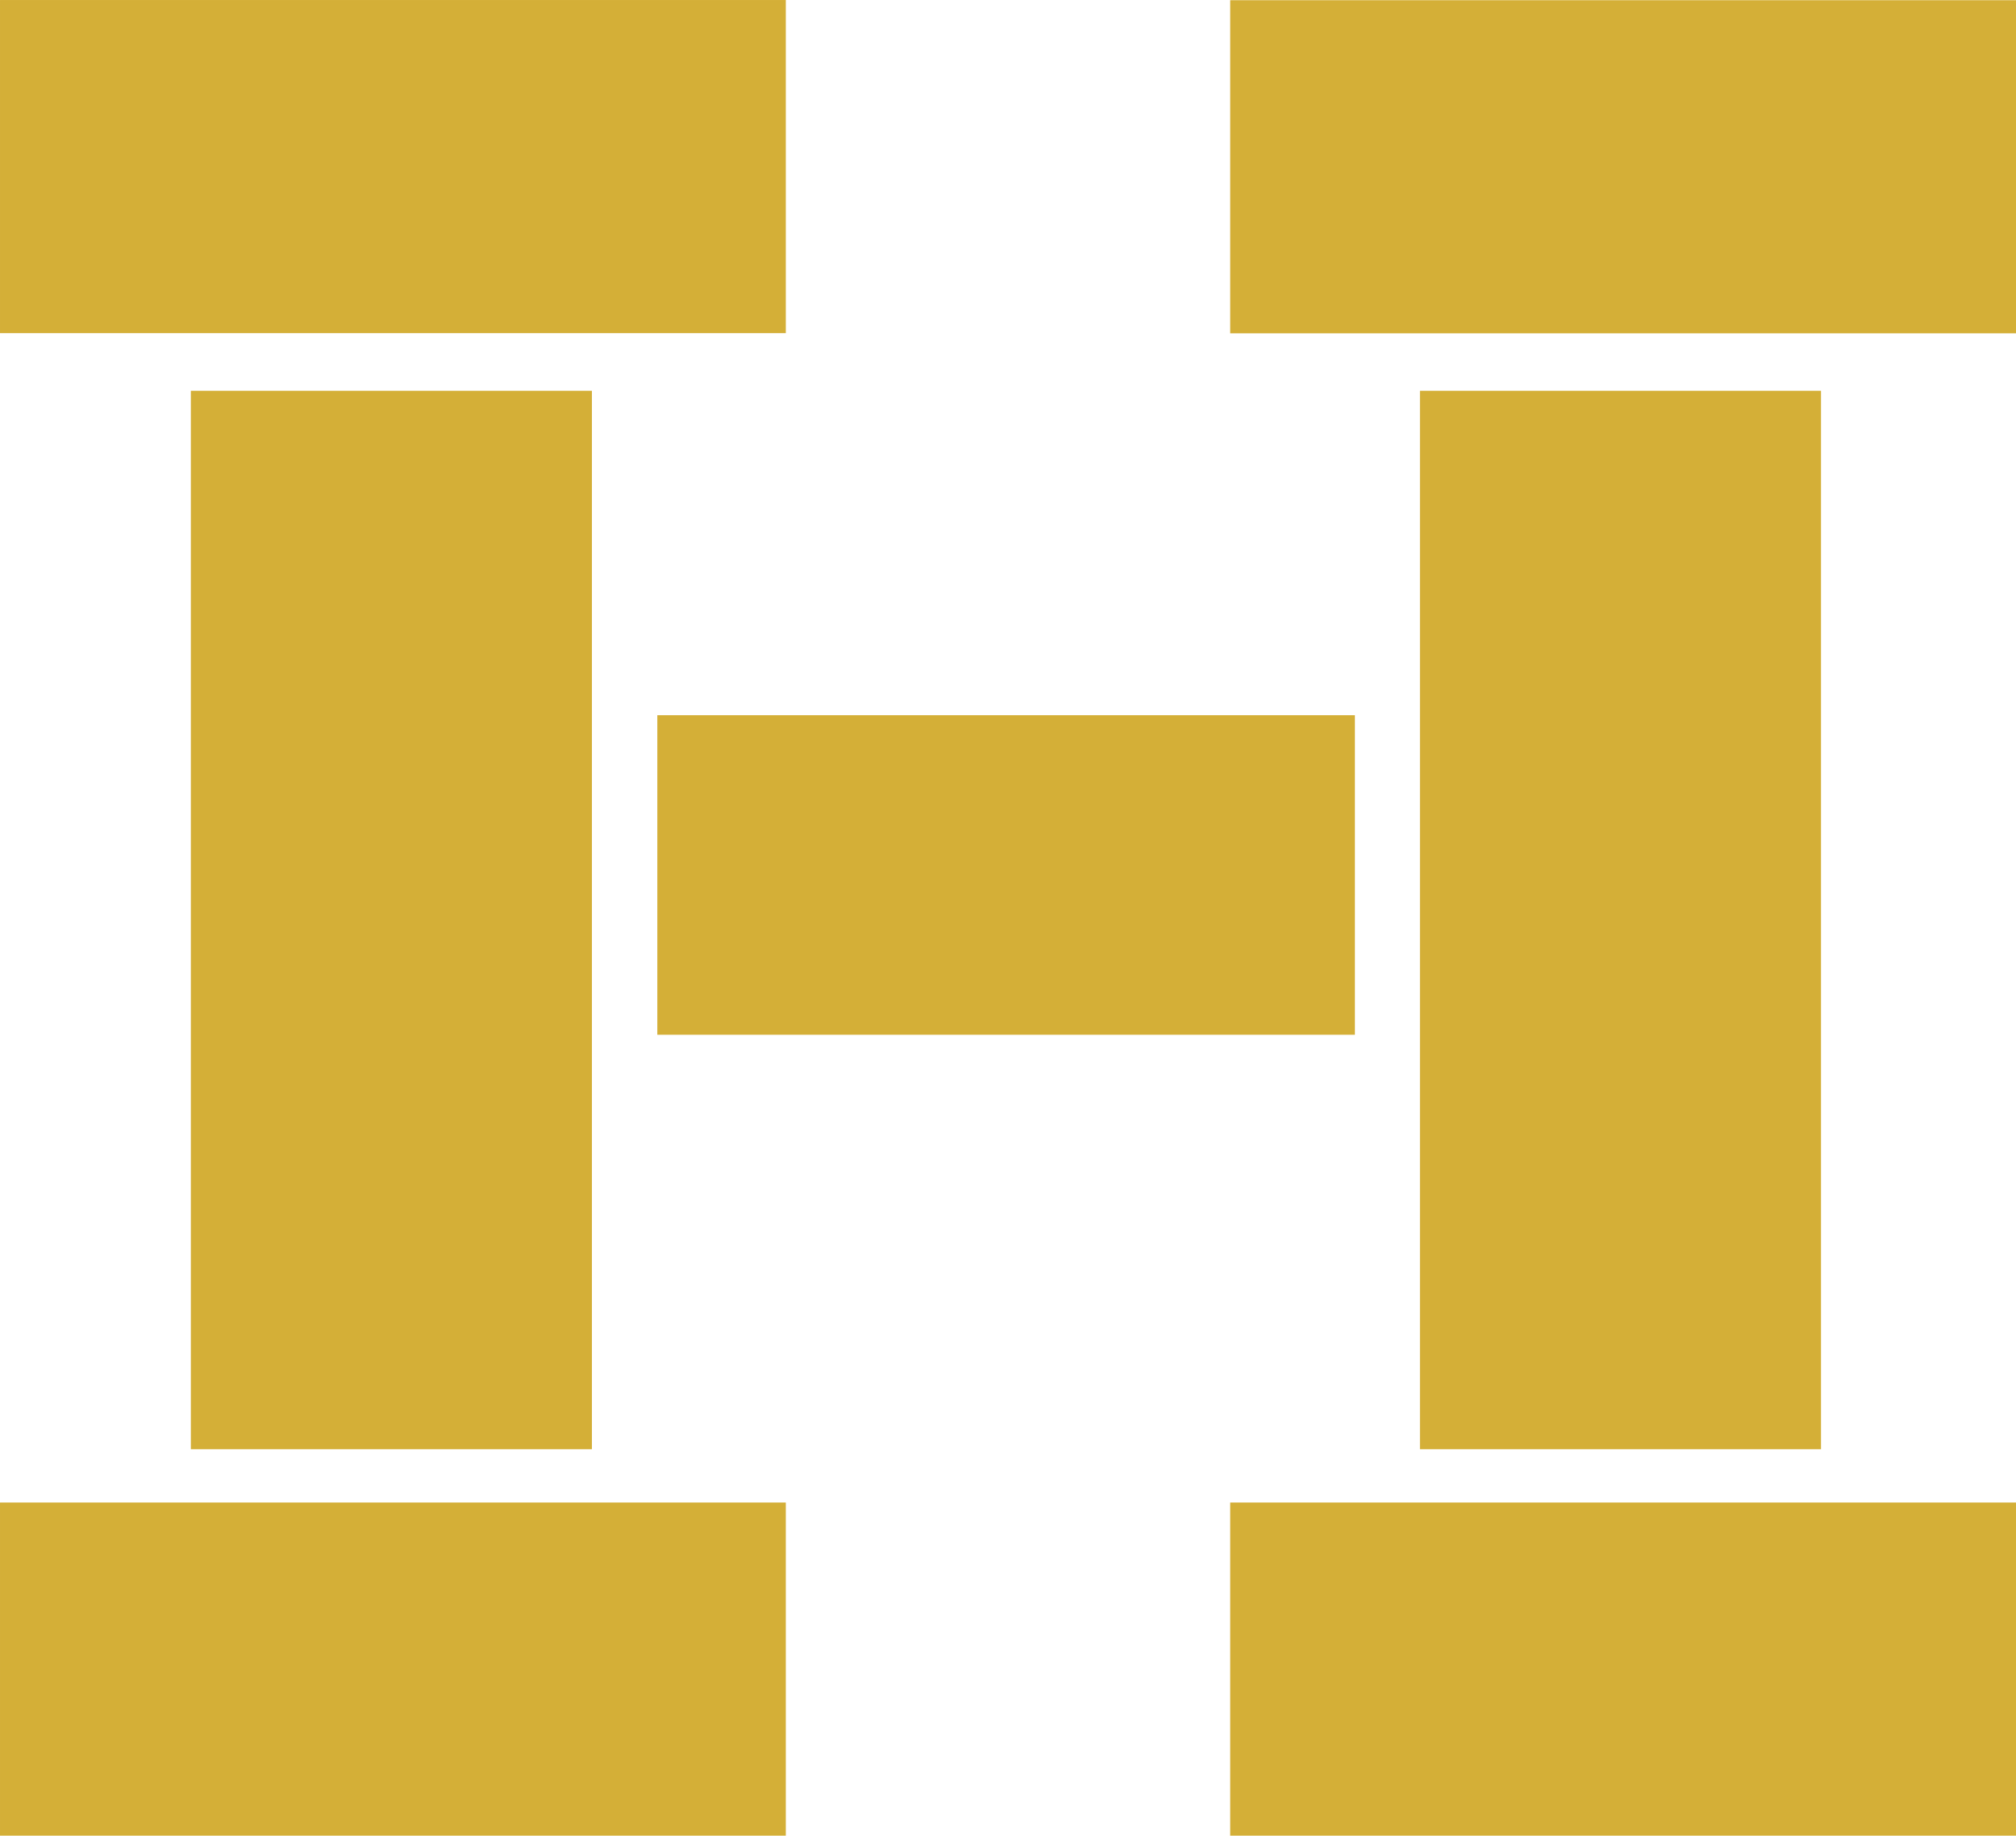
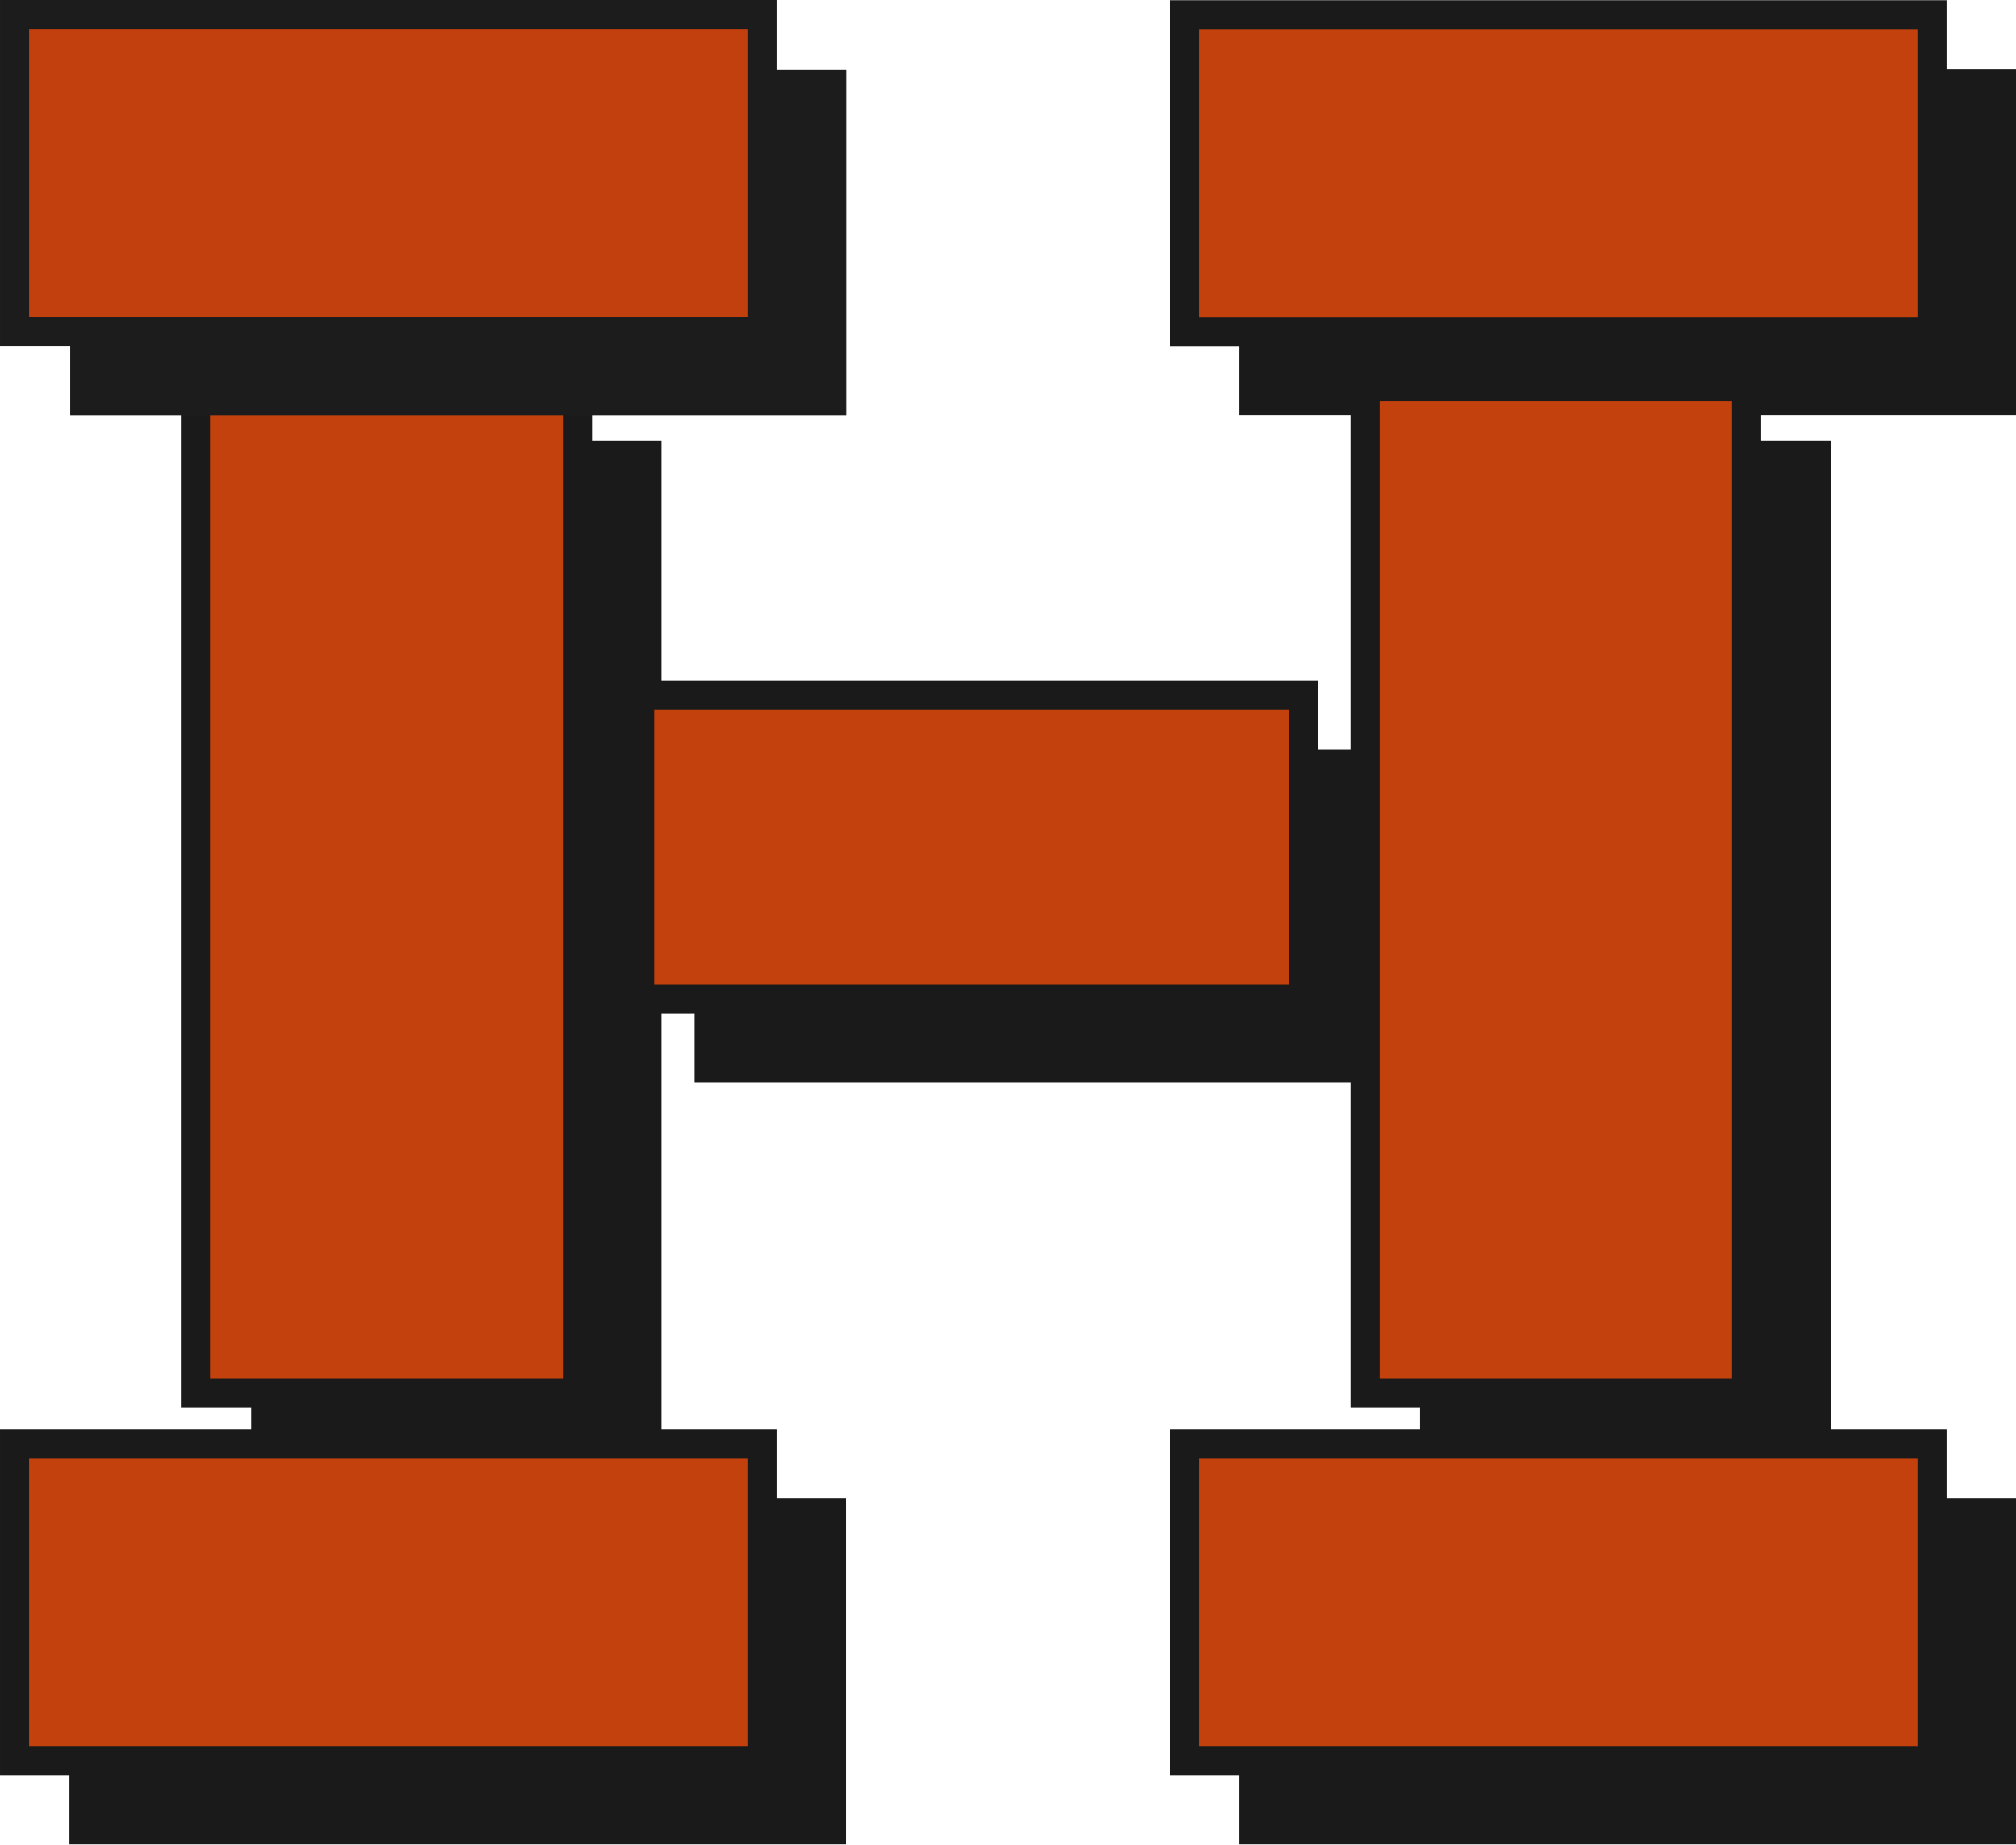
- <svg xmlns="http://www.w3.org/2000/svg" width="32.949mm" height="30.004mm" viewBox="0 0 32.949 30.004" version="1.1" id="svg1">
-   <defs id="defs1" />
-   <g id="layer1" transform="translate(-118.6739,-70.30772)">
-     <rect style="fill:#d4af37;fill-opacity:1;stroke:none;stroke-width:0;stroke-linecap:round;stroke-linejoin:miter;stroke-dasharray:none;stroke-opacity:1;paint-order:markers fill stroke" id="rect24-83" width="11.401" height="5.223" x="129.417" y="81.998" />
-     <rect style="fill:#d4af37;fill-opacity:1;stroke:none;stroke-width:0;stroke-linecap:round;stroke-linejoin:miter;stroke-dasharray:none;stroke-opacity:1;paint-order:markers fill stroke" id="rect24-83-5" width="17.301" height="6.555" x="76.695" y="-128.348" transform="rotate(90)" />
-     <rect style="fill:#d4af37;fill-opacity:1;stroke:none;stroke-width:0;stroke-linecap:round;stroke-linejoin:miter;stroke-dasharray:none;stroke-opacity:1;paint-order:markers fill stroke" id="rect24-83-5-3" width="17.301" height="6.555" x="76.695" y="-148.436" transform="rotate(90)" />
-     <rect style="fill:#d4af37;fill-opacity:1;stroke:none;stroke-width:0;stroke-linecap:round;stroke-linejoin:miter;stroke-dasharray:none;stroke-opacity:1;paint-order:markers fill stroke" id="rect24" width="12.843" height="5.445" x="118.674" y="70.308" />
-     <rect style="fill:#d4af37;fill-opacity:1;stroke:none;stroke-width:0;stroke-linecap:round;stroke-linejoin:miter;stroke-dasharray:none;stroke-opacity:1;paint-order:markers fill stroke" id="rect24-9" width="12.843" height="5.445" x="118.674" y="94.867" />
-     <rect style="fill:#d4af37;fill-opacity:1;stroke:none;stroke-width:0;stroke-linecap:round;stroke-linejoin:miter;stroke-dasharray:none;stroke-opacity:1;paint-order:markers fill stroke" id="rect24-8" width="12.843" height="5.445" x="138.78" y="94.867" />
-     <rect style="fill:#d4af37;fill-opacity:1;stroke:none;stroke-width:0;stroke-linecap:round;stroke-linejoin:miter;stroke-dasharray:none;stroke-opacity:1;paint-order:markers fill stroke" id="rect24-0" width="12.843" height="5.445" x="138.78" y="70.311" />
+ <svg xmlns="http://www.w3.org/2000/svg" width="34.642mm" height="31.693mm" viewBox="0 0 34.642 31.693" version="1.1" id="svg1">
+   <defs id="defs1">
+     <filter id="cardShadow" x="-0.019" y="-0.046" width="1.132" height="1.312">
+       <feOffset in="SourceGraphic" dx="1.2" dy="1.2" result="off" id="feOffset1" />
+       <feFlood flood-color="#1a1a1a" flood-opacity="1" id="feFlood1" />
+       <feComposite in2="off" operator="in" result="shadow" id="feComposite1" />
+       <feMerge id="feMerge2">
+         <feMergeNode in="shadow" id="feMergeNode1" />
+         <feMergeNode in="SourceGraphic" id="feMergeNode2" />
+       </feMerge>
+     </filter>
+   </defs>
+   <g id="layer2" transform="translate(0.2500032,0.2499996)">
+     <g id="g2" transform="translate(-120.649,-72.7115)">
+       <path id="rect24-83-2" style="fill:#1a1a1a;fill-opacity:1;stroke:#1a1a1a;stroke-width:0.5;stroke-linecap:round;stroke-linejoin:miter;stroke-dasharray:none;stroke-opacity:1;paint-order:markers fill stroke" d="m 132.585,85.592 v 5.222 h 11.401 v -5.222 z" />
+       <path id="rect24-83-5-7" style="fill:#1a1a1a;fill-opacity:1;stroke:#1a1a1a;stroke-width:0.5;stroke-linecap:round;stroke-linejoin:miter;stroke-dasharray:none;stroke-opacity:1;paint-order:markers fill stroke" d="m 124.962,80.288 v 17.301 h 6.555 V 80.288 Z" />
+       <path id="rect24-83-5-3-3" style="fill:#1a1a1a;fill-opacity:1;stroke:#1a1a1a;stroke-width:0.5;stroke-linecap:round;stroke-linejoin:miter;stroke-dasharray:none;stroke-opacity:1;paint-order:markers fill stroke" d="m 145.05,80.288 v 17.301 h 6.555 V 80.288 Z" />
+       <path id="rect24-9-7" style="fill:#1a1a1a;fill-opacity:1;stroke:#1a1a1a;stroke-width:0.5;stroke-linecap:round;stroke-linejoin:miter;stroke-dasharray:none;stroke-opacity:1;paint-order:markers fill stroke" d="m 121.842,98.46 v 5.445 h 12.843 v -5.445 z" />
+       <path id="rect24-8-9" style="fill:#1a1a1a;fill-opacity:1;stroke:#1a1a1a;stroke-width:0.5;stroke-linecap:round;stroke-linejoin:miter;stroke-dasharray:none;stroke-opacity:1;paint-order:markers fill stroke" d="m 141.948,98.46 v 5.445 h 12.843 v -5.445 z" />
+       <path id="rect24-0-0" style="fill:#1a1a1a;fill-opacity:1;stroke:#1a1a1a;stroke-width:0.5;stroke-linecap:round;stroke-linejoin:miter;stroke-dasharray:none;stroke-opacity:1;paint-order:markers fill stroke" d="m 141.948,73.905 v 5.445 h 12.843 v -5.445 z" />
+     </g>
+   </g>
+   <g id="layer1" transform="translate(-118.4239,-70.05772)">
+     <path id="rect24-83" style="fill:#c2410c;fill-opacity:1;stroke:#1a1a1a;stroke-width:0.5;stroke-linecap:round;stroke-linejoin:miter;stroke-dasharray:none;stroke-opacity:1;paint-order:markers fill stroke" d="m 129.416,81.998 v 5.222 h 11.401 v -5.222 z" />
+     <path id="rect24-83-5" style="fill:#c2410c;fill-opacity:1;stroke:#1a1a1a;stroke-width:0.5;stroke-linecap:round;stroke-linejoin:miter;stroke-dasharray:none;stroke-opacity:1;paint-order:markers fill stroke" d="m 76.695,-121.794 h 17.301 v -6.555 H 76.695 Z" transform="rotate(90)" />
+     <path id="rect24-83-5-3" style="fill:#c2410c;fill-opacity:1;stroke:#1a1a1a;stroke-width:0.5;stroke-linecap:round;stroke-linejoin:miter;stroke-dasharray:none;stroke-opacity:1;paint-order:markers fill stroke" d="m 76.695,-141.881 h 17.301 v -6.555 H 76.695 Z" transform="rotate(90)" />
+     <rect filter="url(#cardShadow)" style="fill:#c2410c;fill-opacity:1;stroke:#1a1a1a;stroke-width:0.5;stroke-linecap:round;stroke-linejoin:miter;stroke-dasharray:none;stroke-opacity:1;paint-order:markers fill stroke" id="rect24" width="12.843" height="5.445" x="118.674" y="70.308" />
+     <path id="rect24-9" style="fill:#c2410c;fill-opacity:1;stroke:#1a1a1a;stroke-width:0.5;stroke-linecap:round;stroke-linejoin:miter;stroke-dasharray:none;stroke-opacity:1;paint-order:markers fill stroke" d="m 118.674,94.866 v 5.445 h 12.843 v -5.445 z" />
+     <path id="rect24-8" style="fill:#c2410c;fill-opacity:1;stroke:#1a1a1a;stroke-width:0.5;stroke-linecap:round;stroke-linejoin:miter;stroke-dasharray:none;stroke-opacity:1;paint-order:markers fill stroke" d="m 138.78,94.866 v 5.445 h 12.843 v -5.445 z" />
+     <path id="rect24-0" style="fill:#c2410c;fill-opacity:1;stroke:#1a1a1a;stroke-width:0.5;stroke-linecap:round;stroke-linejoin:miter;stroke-dasharray:none;stroke-opacity:1;paint-order:markers fill stroke" d="m 138.78,70.311 v 5.445 h 12.843 v -5.445 z" />
  </g>
</svg>
